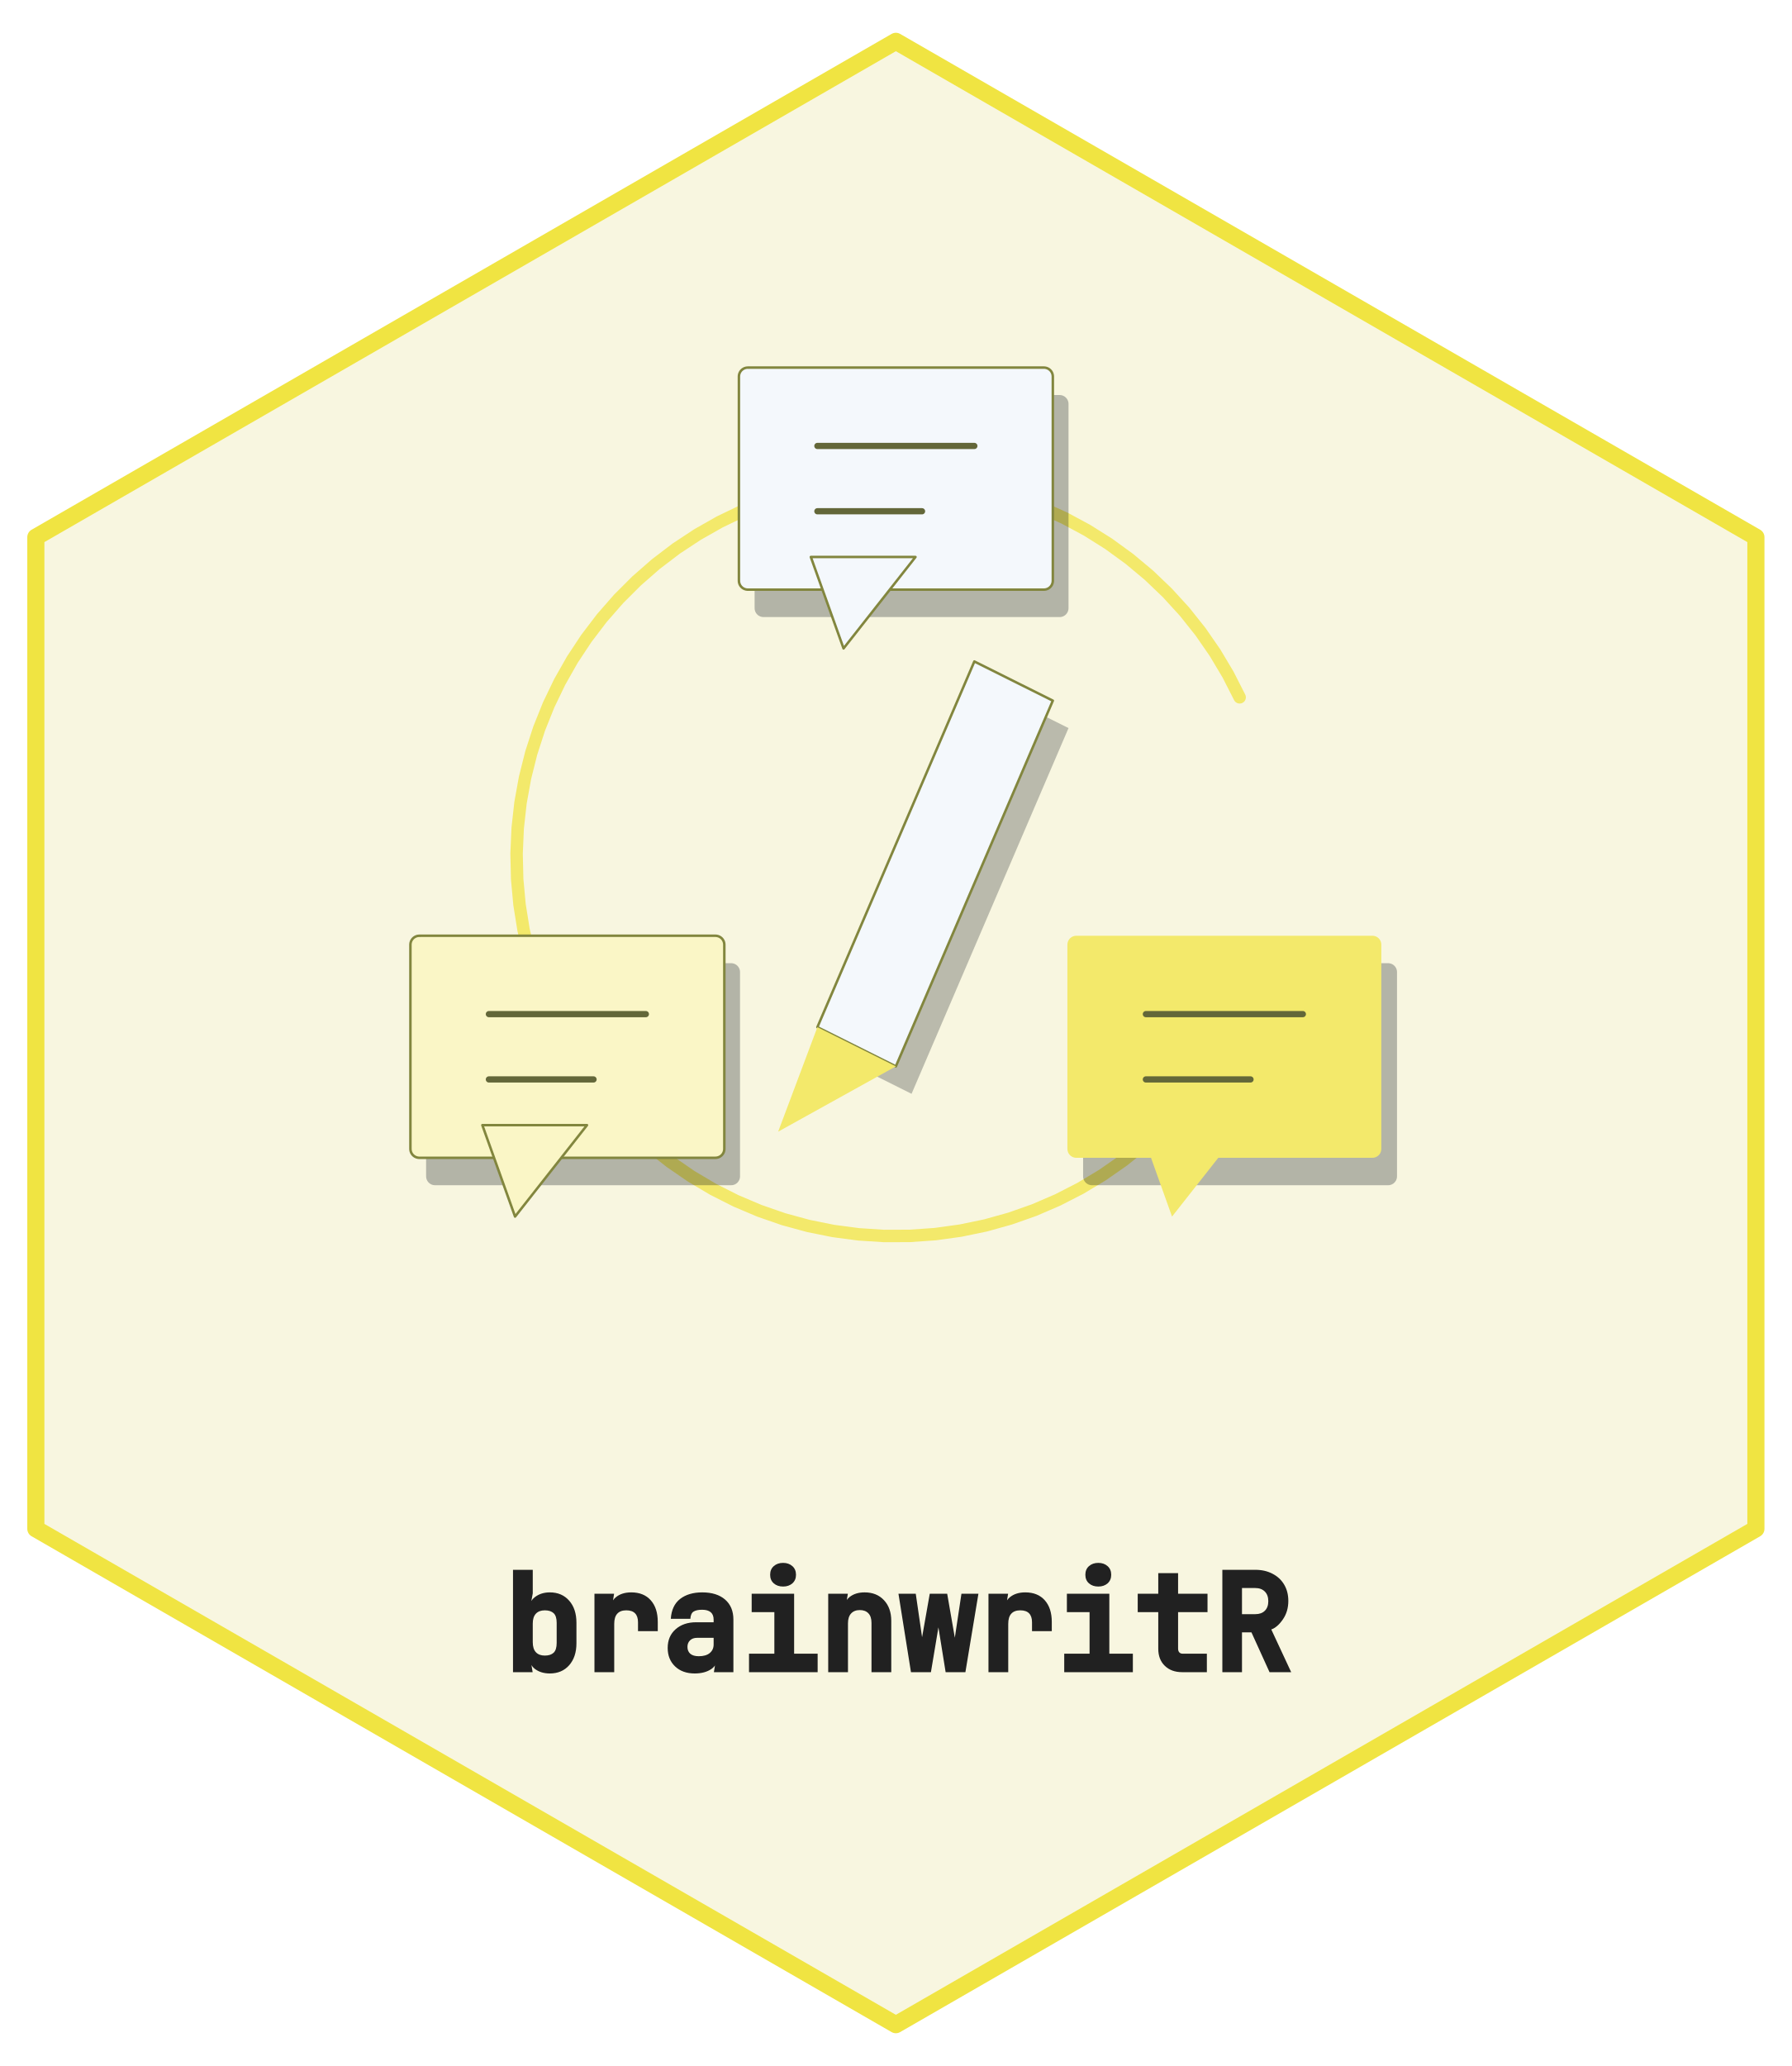
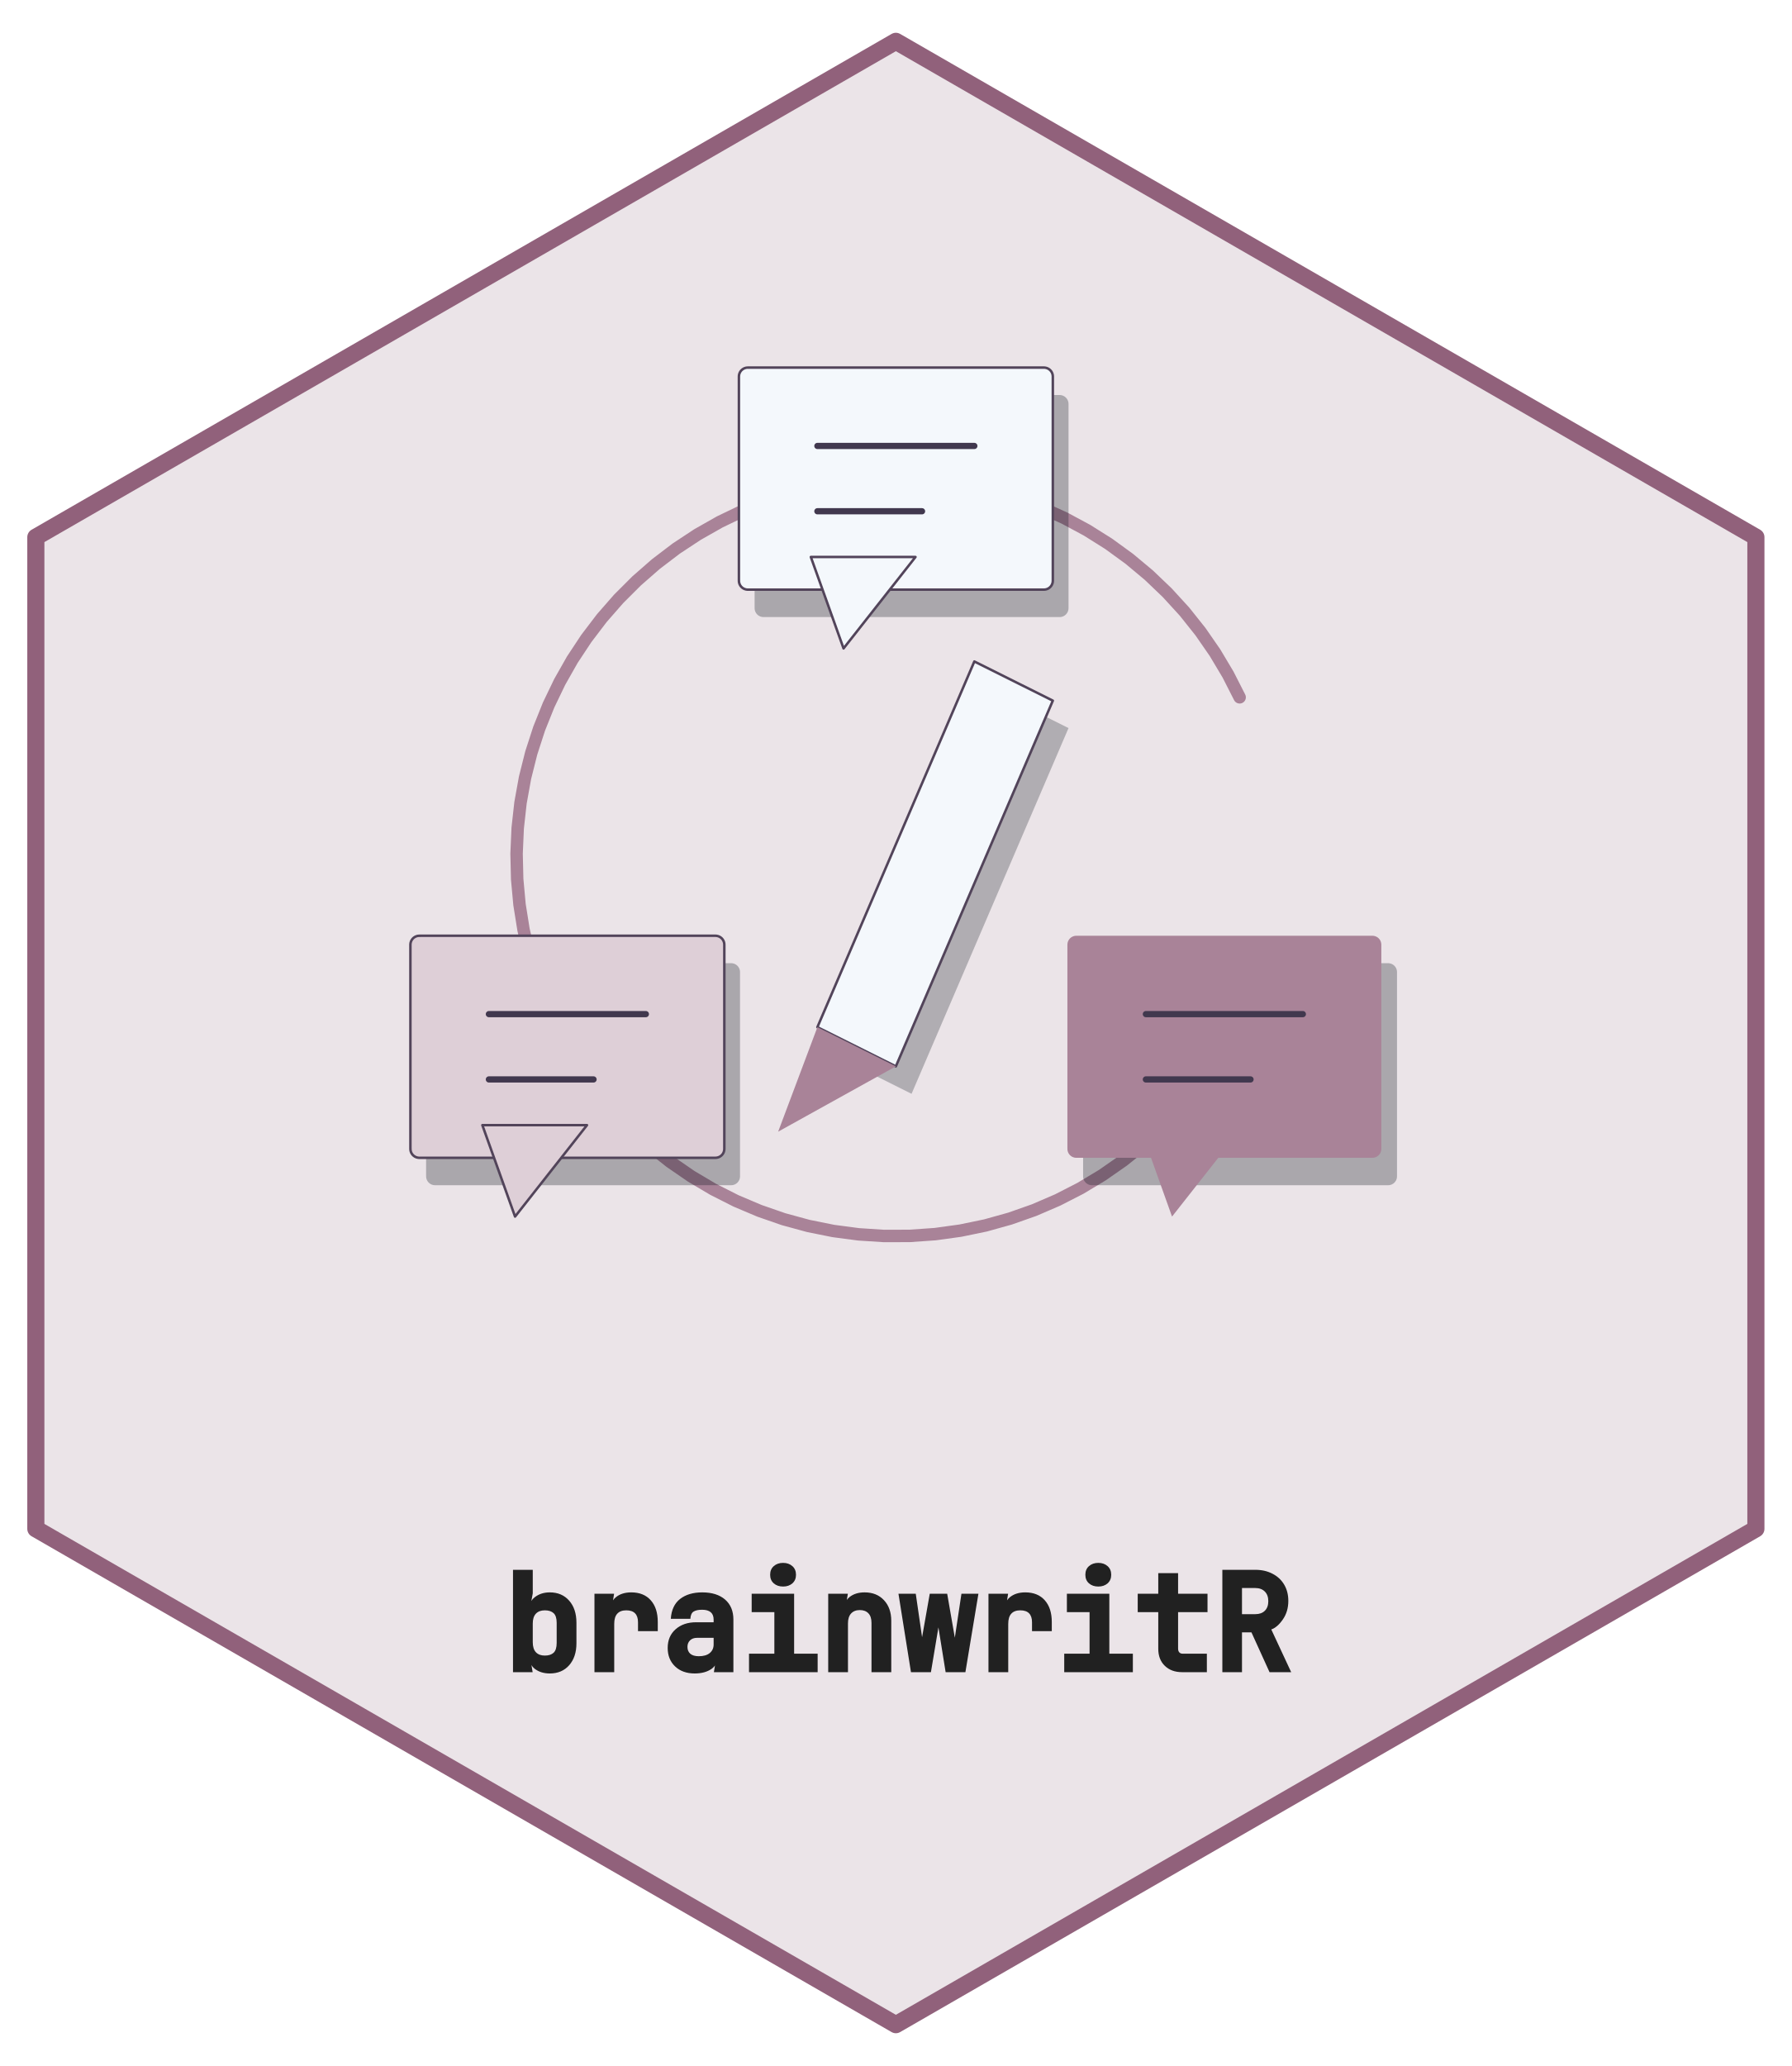
<svg xmlns="http://www.w3.org/2000/svg" xmlns:xlink="http://www.w3.org/1999/xlink" width="432" height="498" viewBox="0 0 432 498">
  <defs>
    <g>
      <g id="glyph-0-0">
        <path d="M 11.562 0.312 C 10.133 0.312 8.938 -0.051 7.969 -0.781 C 7.008 -1.508 6.609 -2.578 6.766 -3.984 L 7.422 0 L 2.688 0 L 2.688 -24.672 L 7.453 -24.672 L 7.453 -19 L 6.703 -14.922 C 6.566 -16.305 6.992 -17.367 7.984 -18.109 C 8.973 -18.859 10.164 -19.234 11.562 -19.234 C 13.508 -19.234 15.066 -18.566 16.234 -17.234 C 17.398 -15.91 17.984 -14.141 17.984 -11.922 L 17.984 -6.953 C 17.984 -4.766 17.398 -3.004 16.234 -1.672 C 15.066 -0.348 13.508 0.312 11.562 0.312 Z M 10.359 -4 C 11.285 -4 11.992 -4.227 12.484 -4.688 C 12.973 -5.156 13.219 -5.945 13.219 -7.062 L 13.219 -11.891 C 13.219 -12.984 12.973 -13.758 12.484 -14.219 C 11.992 -14.676 11.285 -14.906 10.359 -14.906 C 9.43 -14.906 8.711 -14.633 8.203 -14.094 C 7.703 -13.551 7.453 -12.766 7.453 -11.734 L 7.453 -7.219 C 7.453 -6.156 7.703 -5.352 8.203 -4.812 C 8.711 -4.27 9.43 -4 10.359 -4 Z M 10.359 -4 " />
      </g>
      <g id="glyph-0-1">
        <path d="M 3.328 0 L 3.328 -18.906 L 8.062 -18.906 L 7.406 -14.797 C 7.176 -16.203 7.535 -17.289 8.484 -18.062 C 9.441 -18.844 10.68 -19.234 12.203 -19.234 C 14.211 -19.234 15.781 -18.598 16.906 -17.328 C 18.031 -16.066 18.594 -14.328 18.594 -12.109 L 18.594 -9.891 L 13.828 -9.891 L 13.828 -12.016 C 13.828 -13.941 12.883 -14.906 11 -14.906 C 10.039 -14.906 9.316 -14.633 8.828 -14.094 C 8.336 -13.562 8.094 -12.738 8.094 -11.625 L 8.094 0 Z M 3.328 0 " />
      </g>
      <g id="glyph-0-2">
        <path d="M 8.5 0.312 C 6.531 0.312 4.953 -0.254 3.766 -1.391 C 2.578 -2.523 1.984 -4.008 1.984 -5.844 C 1.984 -7.707 2.613 -9.203 3.875 -10.328 C 5.145 -11.461 6.801 -12.031 8.844 -12.031 L 13.062 -12.031 L 13.062 -12.656 C 13.062 -14.25 12.133 -15.047 10.281 -15.047 C 9.383 -15.047 8.703 -14.898 8.234 -14.609 C 7.766 -14.316 7.504 -13.734 7.453 -12.859 L 2.734 -12.859 C 2.879 -15.004 3.629 -16.602 4.984 -17.656 C 6.348 -18.707 8.125 -19.234 10.312 -19.234 C 12.656 -19.234 14.492 -18.656 15.828 -17.5 C 17.16 -16.344 17.828 -14.738 17.828 -12.688 L 17.828 0 L 13.125 0 L 13.75 -3.922 L 13.781 -3.922 C 14.008 -2.555 13.598 -1.508 12.547 -0.781 C 11.492 -0.051 10.145 0.312 8.5 0.312 Z M 9.484 -3.844 C 10.629 -3.844 11.508 -4.098 12.125 -4.609 C 12.75 -5.129 13.062 -5.816 13.062 -6.672 L 13.062 -8.281 L 9.109 -8.281 C 8.367 -8.281 7.789 -8.078 7.375 -7.672 C 6.957 -7.266 6.75 -6.738 6.75 -6.094 C 6.75 -5.395 6.977 -4.844 7.438 -4.438 C 7.906 -4.039 8.586 -3.844 9.484 -3.844 Z M 9.484 -3.844 " />
      </g>
      <g id="glyph-0-3">
        <path d="M 2.594 0 L 2.594 -4.453 L 8.703 -4.453 L 8.703 -14.469 L 3.234 -14.469 L 3.234 -18.906 L 13.469 -18.906 L 13.469 -4.453 L 19.141 -4.453 L 19.141 0 Z M 10.812 -20.641 C 9.895 -20.641 9.145 -20.895 8.562 -21.406 C 7.977 -21.926 7.688 -22.613 7.688 -23.469 C 7.688 -24.352 7.977 -25.051 8.562 -25.562 C 9.145 -26.082 9.895 -26.344 10.812 -26.344 C 11.719 -26.344 12.461 -26.082 13.047 -25.562 C 13.629 -25.051 13.922 -24.352 13.922 -23.469 C 13.922 -22.613 13.629 -21.926 13.047 -21.406 C 12.461 -20.895 11.719 -20.641 10.812 -20.641 Z M 10.812 -20.641 " />
      </g>
      <g id="glyph-0-4">
        <path d="M 2.688 0 L 2.688 -18.906 L 7.422 -18.906 L 6.766 -14.891 C 6.535 -16.285 6.891 -17.359 7.828 -18.109 C 8.773 -18.859 9.988 -19.234 11.469 -19.234 C 13.406 -19.234 14.957 -18.609 16.125 -17.359 C 17.301 -16.109 17.891 -14.445 17.891 -12.375 L 17.891 0 L 13.125 0 L 13.125 -11.859 C 13.125 -12.898 12.875 -13.676 12.375 -14.188 C 11.883 -14.707 11.195 -14.969 10.312 -14.969 C 9.414 -14.969 8.711 -14.691 8.203 -14.141 C 7.703 -13.598 7.453 -12.805 7.453 -11.766 L 7.453 0 Z M 2.688 0 " />
      </g>
      <g id="glyph-0-5">
        <path d="M 3.641 0 L 0.625 -18.906 L 4.797 -18.906 L 6.562 -6.766 C 6.645 -6.18 6.719 -5.547 6.781 -4.859 C 6.844 -4.18 6.664 -3.613 6.25 -3.156 C 5.852 -3.625 5.688 -4.195 5.75 -4.875 C 5.82 -5.562 5.914 -6.195 6.031 -6.781 L 8.172 -18.906 L 12.375 -18.906 L 14.484 -6.781 C 14.598 -6.195 14.691 -5.562 14.766 -4.875 C 14.836 -4.195 14.676 -3.625 14.281 -3.156 C 13.895 -3.625 13.727 -4.195 13.781 -4.875 C 13.832 -5.551 13.898 -6.18 13.984 -6.766 L 15.812 -18.906 L 19.906 -18.906 L 16.766 0 L 12 0 L 10.062 -12.031 C 9.945 -12.645 9.848 -13.316 9.766 -14.047 C 9.691 -14.785 9.852 -15.391 10.25 -15.859 C 10.664 -15.391 10.828 -14.785 10.734 -14.047 C 10.641 -13.316 10.551 -12.648 10.469 -12.047 L 8.453 0 Z M 3.641 0 " />
      </g>
      <g id="glyph-0-6">
        <path d="M 12.016 0 C 10.285 0 8.895 -0.508 7.844 -1.531 C 6.789 -2.551 6.266 -3.922 6.266 -5.641 L 6.266 -14.469 L 1.312 -14.469 L 1.312 -18.906 L 6.266 -18.906 L 6.266 -23.875 L 11.047 -23.875 L 11.047 -18.906 L 18.141 -18.906 L 18.141 -14.469 L 11.047 -14.469 L 11.047 -5.688 C 11.047 -5.289 11.145 -4.984 11.344 -4.766 C 11.539 -4.555 11.816 -4.453 12.172 -4.453 L 17.984 -4.453 L 17.984 0 Z M 12.016 0 " />
      </g>
      <g id="glyph-0-7">
        <path d="M 2.719 0 L 2.719 -24.672 L 10.672 -24.672 C 12.223 -24.672 13.598 -24.359 14.797 -23.734 C 16.004 -23.117 16.941 -22.25 17.609 -21.125 C 18.285 -20 18.625 -18.68 18.625 -17.172 C 18.625 -15.473 18.188 -13.988 17.312 -12.719 C 16.445 -11.457 15.516 -10.648 14.516 -10.297 L 19.312 0 L 14.094 0 L 9.734 -9.594 L 7.453 -9.594 L 7.453 0 Z M 7.453 -13.984 L 10.672 -13.984 C 11.648 -13.984 12.414 -14.258 12.969 -14.812 C 13.52 -15.363 13.797 -16.129 13.797 -17.109 C 13.797 -18.098 13.516 -18.875 12.953 -19.438 C 12.391 -20 11.629 -20.281 10.672 -20.281 L 7.453 -20.281 Z M 7.453 -13.984 " />
      </g>
    </g>
  </defs>
-   <path fill-rule="nonzero" fill="rgb(97.255%, 96.471%, 87.843%)" fill-opacity="1" stroke-width="4.125" stroke-linecap="round" stroke-linejoin="round" stroke="rgb(94.118%, 89.412%, 25.882%)" stroke-opacity="1" stroke-miterlimit="10" d="M 216 9.961 L 423.359 129.48 L 423.359 368.52 L 216 488.039 L 8.641 368.52 L 8.641 129.48 Z M 216 9.961 " />
-   <path fill="none" stroke-width="3" stroke-linecap="round" stroke-linejoin="round" stroke="rgb(95.294%, 91.373%, 41.961%)" stroke-opacity="1" stroke-miterlimit="10" d="M 298.887 168.086 L 296.094 162.602 L 292.941 157.316 L 289.438 152.258 L 285.602 147.441 L 281.449 142.898 L 277 138.645 L 272.273 134.699 L 267.293 131.078 L 262.078 127.801 L 256.652 124.883 L 251.043 122.336 L 245.277 120.172 L 239.379 118.402 L 233.371 117.031 L 227.285 116.066 L 221.148 115.512 L 214.988 115.375 L 208.836 115.648 L 202.711 116.336 L 196.648 117.434 L 190.676 118.938 L 184.816 120.84 L 179.098 123.129 L 173.547 125.801 L 168.188 128.84 L 163.047 132.227 L 158.148 135.957 L 153.512 140.008 L 149.156 144.359 L 145.105 148.992 L 141.375 153.891 L 137.984 159.023 L 134.949 164.379 L 132.281 169.922 L 129.992 175.633 L 128.094 181.484 L 126.594 187.449 L 125.5 193.504 L 124.82 199.617 L 124.551 205.762 L 124.695 211.91 L 125.258 218.039 L 126.23 224.109 L 127.609 230.105 L 129.391 235.996 L 131.566 241.75 L 134.121 247.344 L 137.051 252.758 L 140.34 257.961 L 143.969 262.93 L 147.93 267.645 L 152.195 272.082 L 156.75 276.223 L 161.578 280.047 L 166.648 283.539 L 171.945 286.68 L 177.441 289.461 L 183.113 291.863 L 188.934 293.883 L 194.875 295.504 L 200.914 296.723 L 207.023 297.531 L 213.172 297.93 L 219.332 297.91 L 225.48 297.48 L 231.582 296.637 L 237.613 295.387 L 243.551 293.73 L 249.359 291.684 L 255.016 289.246 L 260.496 286.438 L 265.777 283.266 L 270.828 279.746 L 275.633 275.895 L 280.168 271.727 L 284.406 267.266 L 288.34 262.531 L 291.941 257.543 L 295.203 252.32 " />
+   <path fill-rule="nonzero" fill="rgb(92.157%, 89.412%, 90.98%)" fill-opacity="1" stroke-width="4.125" stroke-linecap="round" stroke-linejoin="round" stroke="rgb(56.863%, 38.039%, 48.235%)" stroke-opacity="1" stroke-miterlimit="10" d="M 216 9.961 L 423.359 129.48 L 423.359 368.52 L 216 488.039 L 8.641 368.52 L 8.641 129.48 Z M 216 9.961 " />
+   <path fill="none" stroke-width="3" stroke-linecap="round" stroke-linejoin="round" stroke="rgb(66.275%, 51.373%, 59.608%)" stroke-opacity="1" stroke-miterlimit="10" d="M 298.887 168.086 L 296.094 162.602 L 292.941 157.316 L 289.438 152.258 L 285.602 147.441 L 281.449 142.898 L 277 138.645 L 272.273 134.699 L 267.293 131.078 L 262.078 127.801 L 256.652 124.883 L 251.043 122.336 L 245.277 120.172 L 239.379 118.402 L 233.371 117.031 L 227.285 116.066 L 221.148 115.512 L 214.988 115.375 L 208.836 115.648 L 202.711 116.336 L 196.648 117.434 L 190.676 118.938 L 184.816 120.84 L 179.098 123.129 L 173.547 125.801 L 168.188 128.84 L 163.047 132.227 L 158.148 135.957 L 153.512 140.008 L 149.156 144.359 L 145.105 148.992 L 141.375 153.891 L 137.984 159.023 L 134.949 164.379 L 132.281 169.922 L 129.992 175.633 L 128.094 181.484 L 126.594 187.449 L 125.5 193.504 L 124.82 199.617 L 124.551 205.762 L 124.695 211.91 L 125.258 218.039 L 126.23 224.109 L 127.609 230.105 L 129.391 235.996 L 131.566 241.75 L 134.121 247.344 L 137.051 252.758 L 140.34 257.961 L 143.969 262.93 L 147.93 267.645 L 152.195 272.082 L 156.75 276.223 L 161.578 280.047 L 166.648 283.539 L 171.945 286.68 L 177.441 289.461 L 183.113 291.863 L 188.934 293.883 L 194.875 295.504 L 200.914 296.723 L 207.023 297.531 L 213.172 297.93 L 219.332 297.91 L 225.48 297.48 L 231.582 296.637 L 237.613 295.387 L 243.551 293.73 L 249.359 291.684 L 255.016 289.246 L 260.496 286.438 L 265.777 283.266 L 270.828 279.746 L 275.633 275.895 L 280.168 271.727 L 284.406 267.266 L 288.34 262.531 L 291.941 257.543 L 295.203 252.32 " />
  <path fill-rule="nonzero" fill="rgb(1.176%, 3.922%, 7.059%)" fill-opacity="0.278" d="M 184.082 148.742 L 255.488 148.742 L 255.402 148.738 L 255.746 148.727 L 256.082 148.656 L 256.406 148.535 L 256.703 148.363 L 256.969 148.145 L 257.199 147.887 L 257.383 147.594 L 257.516 147.277 L 257.602 146.941 L 257.629 146.598 L 257.629 97.359 L 257.602 97.016 L 257.516 96.68 L 257.383 96.363 L 257.199 96.074 L 256.969 95.816 L 256.703 95.598 L 256.406 95.426 L 256.082 95.305 L 255.746 95.234 L 255.488 95.219 L 184.082 95.219 L 184.34 95.234 L 183.996 95.219 L 183.652 95.262 L 183.324 95.359 L 183.012 95.504 L 182.727 95.699 L 182.48 95.941 L 182.273 96.215 L 182.113 96.52 L 182.004 96.848 L 181.949 97.188 L 181.941 97.359 L 181.941 146.598 L 181.949 146.426 L 181.949 146.773 L 182.004 147.113 L 182.113 147.438 L 182.273 147.742 L 182.48 148.02 L 182.727 148.258 L 183.012 148.453 L 183.324 148.602 L 183.652 148.695 L 183.996 148.738 Z M 184.082 148.742 " />
-   <path fill-rule="nonzero" fill="rgb(95.686%, 97.255%, 98.824%)" fill-opacity="1" stroke-width="0.6" stroke-linecap="round" stroke-linejoin="round" stroke="rgb(50.98%, 52.549%, 24.314%)" stroke-opacity="1" stroke-miterlimit="10" d="M 180.297 142.129 L 251.703 142.129 L 251.617 142.129 L 251.961 142.113 L 252.297 142.043 L 252.621 141.922 L 252.918 141.75 L 253.184 141.531 L 253.414 141.273 L 253.598 140.984 L 253.734 140.664 L 253.816 140.332 L 253.844 139.988 L 253.844 90.746 L 253.816 90.406 L 253.734 90.07 L 253.598 89.754 L 253.414 89.461 L 253.184 89.203 L 252.918 88.984 L 252.621 88.812 L 252.297 88.691 L 251.961 88.621 L 251.703 88.605 L 180.297 88.605 L 180.555 88.621 L 180.211 88.609 L 179.871 88.648 L 179.539 88.746 L 179.227 88.895 L 178.945 89.09 L 178.695 89.328 L 178.488 89.605 L 178.328 89.91 L 178.219 90.234 L 178.164 90.574 L 178.156 90.746 L 178.156 139.988 L 178.164 139.816 L 178.164 140.16 L 178.219 140.5 L 178.328 140.828 L 178.488 141.133 L 178.695 141.406 L 178.945 141.645 L 179.227 141.844 L 179.539 141.988 L 179.871 142.086 L 180.211 142.129 Z M 180.297 142.129 " />
-   <path fill-rule="nonzero" fill="rgb(95.686%, 97.255%, 98.824%)" fill-opacity="1" stroke-width="0.6" stroke-linecap="round" stroke-linejoin="round" stroke="rgb(50.98%, 52.549%, 24.314%)" stroke-opacity="1" stroke-miterlimit="10" d="M 195.5 134.258 L 203.387 156.297 L 220.73 134.258 Z M 195.5 134.258 " />
-   <path fill="none" stroke-width="1.5" stroke-linecap="round" stroke-linejoin="round" stroke="rgb(38.824%, 40.392%, 22.353%)" stroke-opacity="1" stroke-miterlimit="10" d="M 197.078 107.496 L 234.922 107.496 " />
-   <path fill="none" stroke-width="1.5" stroke-linecap="round" stroke-linejoin="round" stroke="rgb(38.824%, 40.392%, 22.353%)" stroke-opacity="1" stroke-miterlimit="10" d="M 197.078 123.238 L 222.309 123.238 " />
+   <path fill-rule="nonzero" fill="rgb(95.686%, 97.255%, 98.824%)" fill-opacity="1" stroke-width="0.6" stroke-linecap="round" stroke-linejoin="round" stroke="rgb(32.157%, 26.667%, 35.294%)" stroke-opacity="1" stroke-miterlimit="10" d="M 180.297 142.129 L 251.703 142.129 L 251.617 142.129 L 251.961 142.113 L 252.297 142.043 L 252.621 141.922 L 252.918 141.75 L 253.184 141.531 L 253.414 141.273 L 253.598 140.984 L 253.734 140.664 L 253.816 140.332 L 253.844 139.988 L 253.844 90.746 L 253.816 90.406 L 253.734 90.07 L 253.598 89.754 L 253.414 89.461 L 253.184 89.203 L 252.918 88.984 L 252.621 88.812 L 252.297 88.691 L 251.961 88.621 L 251.703 88.605 L 180.297 88.605 L 180.555 88.621 L 180.211 88.609 L 179.871 88.648 L 179.539 88.746 L 179.227 88.895 L 178.945 89.09 L 178.695 89.328 L 178.488 89.605 L 178.328 89.91 L 178.219 90.234 L 178.164 90.574 L 178.156 90.746 L 178.156 139.988 L 178.164 139.816 L 178.164 140.16 L 178.219 140.5 L 178.328 140.828 L 178.488 141.133 L 178.695 141.406 L 178.945 141.645 L 179.227 141.844 L 179.539 141.988 L 179.871 142.086 L 180.211 142.129 Z M 180.297 142.129 " />
+   <path fill-rule="nonzero" fill="rgb(95.686%, 97.255%, 98.824%)" fill-opacity="1" stroke-width="0.6" stroke-linecap="round" stroke-linejoin="round" stroke="rgb(32.157%, 26.667%, 35.294%)" stroke-opacity="1" stroke-miterlimit="10" d="M 195.5 134.258 L 203.387 156.297 L 220.73 134.258 Z M 195.5 134.258 " />
+   <path fill="none" stroke-width="1.5" stroke-linecap="round" stroke-linejoin="round" stroke="rgb(25.49%, 21.961%, 30.588%)" stroke-opacity="1" stroke-miterlimit="10" d="M 197.078 107.496 L 234.922 107.496 " />
+   <path fill="none" stroke-width="1.5" stroke-linecap="round" stroke-linejoin="round" stroke="rgb(25.49%, 21.961%, 30.588%)" stroke-opacity="1" stroke-miterlimit="10" d="M 197.078 123.238 L 222.309 123.238 " />
  <path fill-rule="nonzero" fill="rgb(1.176%, 3.922%, 7.059%)" fill-opacity="0.278" d="M 104.879 285.695 L 176.285 285.695 L 176.199 285.691 L 176.543 285.68 L 176.879 285.609 L 177.203 285.488 L 177.5 285.316 L 177.77 285.098 L 177.996 284.84 L 178.18 284.547 L 178.316 284.23 L 178.398 283.895 L 178.426 283.551 L 178.426 234.312 L 178.398 233.969 L 178.316 233.633 L 178.18 233.316 L 177.996 233.027 L 177.77 232.77 L 177.5 232.551 L 177.203 232.379 L 176.879 232.258 L 176.543 232.188 L 176.285 232.172 L 104.879 232.172 L 105.137 232.188 L 104.793 232.172 L 104.453 232.215 L 104.121 232.312 L 103.809 232.457 L 103.527 232.652 L 103.277 232.895 L 103.07 233.168 L 102.91 233.473 L 102.801 233.801 L 102.746 234.141 L 102.738 234.312 L 102.738 283.551 L 102.746 283.379 L 102.746 283.727 L 102.801 284.066 L 102.91 284.391 L 103.07 284.695 L 103.277 284.973 L 103.527 285.211 L 103.809 285.406 L 104.121 285.555 L 104.453 285.648 L 104.793 285.691 Z M 104.879 285.695 " />
-   <path fill-rule="nonzero" fill="rgb(98.039%, 96.471%, 77.647%)" fill-opacity="1" stroke-width="0.6" stroke-linecap="round" stroke-linejoin="round" stroke="rgb(50.98%, 52.549%, 24.314%)" stroke-opacity="1" stroke-miterlimit="10" d="M 101.098 279.082 L 172.5 279.082 L 172.414 279.082 L 172.758 279.066 L 173.098 278.996 L 173.418 278.875 L 173.715 278.703 L 173.984 278.484 L 174.211 278.227 L 174.395 277.938 L 174.531 277.617 L 174.613 277.285 L 174.641 276.941 L 174.641 227.699 L 174.613 227.359 L 174.531 227.023 L 174.395 226.707 L 174.211 226.414 L 173.984 226.156 L 173.715 225.938 L 173.418 225.766 L 173.098 225.645 L 172.758 225.574 L 172.5 225.559 L 101.098 225.559 L 101.355 225.574 L 101.008 225.562 L 100.668 225.602 L 100.336 225.699 L 100.027 225.848 L 99.742 226.043 L 99.492 226.281 L 99.285 226.559 L 99.125 226.863 L 99.016 227.188 L 98.961 227.527 L 98.953 227.699 L 98.953 276.941 L 98.961 276.77 L 98.961 277.113 L 99.016 277.453 L 99.125 277.781 L 99.285 278.086 L 99.492 278.359 L 99.742 278.598 L 100.027 278.797 L 100.336 278.941 L 100.668 279.039 L 101.008 279.082 Z M 101.098 279.082 " />
-   <path fill-rule="nonzero" fill="rgb(98.039%, 96.471%, 77.647%)" fill-opacity="1" stroke-width="0.6" stroke-linecap="round" stroke-linejoin="round" stroke="rgb(50.98%, 52.549%, 24.314%)" stroke-opacity="1" stroke-miterlimit="10" d="M 116.301 271.211 L 124.184 293.25 L 141.527 271.211 Z M 116.301 271.211 " />
-   <path fill="none" stroke-width="1.5" stroke-linecap="round" stroke-linejoin="round" stroke="rgb(38.824%, 40.392%, 22.353%)" stroke-opacity="1" stroke-miterlimit="10" d="M 117.875 244.449 L 155.719 244.449 " />
-   <path fill="none" stroke-width="1.5" stroke-linecap="round" stroke-linejoin="round" stroke="rgb(38.824%, 40.392%, 22.353%)" stroke-opacity="1" stroke-miterlimit="10" d="M 117.875 260.191 L 143.105 260.191 " />
+   <path fill-rule="nonzero" fill="rgb(87.059%, 81.176%, 84.314%)" fill-opacity="1" stroke-width="0.6" stroke-linecap="round" stroke-linejoin="round" stroke="rgb(32.157%, 26.667%, 35.294%)" stroke-opacity="1" stroke-miterlimit="10" d="M 101.098 279.082 L 172.5 279.082 L 172.414 279.082 L 172.758 279.066 L 173.098 278.996 L 173.418 278.875 L 173.715 278.703 L 173.984 278.484 L 174.211 278.227 L 174.395 277.938 L 174.531 277.617 L 174.613 277.285 L 174.641 276.941 L 174.641 227.699 L 174.613 227.359 L 174.531 227.023 L 174.395 226.707 L 174.211 226.414 L 173.984 226.156 L 173.715 225.938 L 173.418 225.766 L 173.098 225.645 L 172.758 225.574 L 172.5 225.559 L 101.098 225.559 L 101.355 225.574 L 101.008 225.562 L 100.668 225.602 L 100.336 225.699 L 100.027 225.848 L 99.742 226.043 L 99.492 226.281 L 99.285 226.559 L 99.125 226.863 L 99.016 227.188 L 98.961 227.527 L 98.953 227.699 L 98.953 276.941 L 98.961 276.77 L 98.961 277.113 L 99.016 277.453 L 99.125 277.781 L 99.285 278.086 L 99.492 278.359 L 99.742 278.598 L 100.027 278.797 L 100.336 278.941 L 100.668 279.039 L 101.008 279.082 Z M 101.098 279.082 " />
+   <path fill-rule="nonzero" fill="rgb(87.059%, 81.176%, 84.314%)" fill-opacity="1" stroke-width="0.6" stroke-linecap="round" stroke-linejoin="round" stroke="rgb(32.157%, 26.667%, 35.294%)" stroke-opacity="1" stroke-miterlimit="10" d="M 116.301 271.211 L 124.184 293.25 L 141.527 271.211 Z M 116.301 271.211 " />
+   <path fill="none" stroke-width="1.5" stroke-linecap="round" stroke-linejoin="round" stroke="rgb(25.49%, 21.961%, 30.588%)" stroke-opacity="1" stroke-miterlimit="10" d="M 117.875 244.449 L 155.719 244.449 " />
+   <path fill="none" stroke-width="1.5" stroke-linecap="round" stroke-linejoin="round" stroke="rgb(25.49%, 21.961%, 30.588%)" stroke-opacity="1" stroke-miterlimit="10" d="M 117.875 260.191 L 143.105 260.191 " />
  <path fill-rule="nonzero" fill="rgb(1.176%, 3.922%, 7.059%)" fill-opacity="0.278" d="M 263.285 285.695 L 334.688 285.695 L 334.602 285.691 L 334.945 285.68 L 335.285 285.609 L 335.605 285.488 L 335.906 285.316 L 336.172 285.098 L 336.398 284.84 L 336.586 284.547 L 336.719 284.23 L 336.801 283.895 L 336.828 283.551 L 336.828 234.312 L 336.801 233.969 L 336.719 233.633 L 336.586 233.316 L 336.398 233.027 L 336.172 232.77 L 335.906 232.551 L 335.605 232.379 L 335.285 232.258 L 334.945 232.188 L 334.688 232.172 L 263.285 232.172 L 263.543 232.188 L 263.199 232.172 L 262.855 232.215 L 262.523 232.312 L 262.215 232.457 L 261.93 232.652 L 261.68 232.895 L 261.473 233.168 L 261.312 233.473 L 261.207 233.801 L 261.148 234.141 L 261.145 234.312 L 261.145 283.551 L 261.148 283.379 L 261.148 283.727 L 261.207 284.066 L 261.312 284.391 L 261.473 284.695 L 261.68 284.973 L 261.93 285.211 L 262.215 285.406 L 262.523 285.555 L 262.855 285.648 L 263.199 285.691 Z M 263.285 285.695 " />
-   <path fill-rule="nonzero" fill="rgb(95.294%, 91.373%, 41.961%)" fill-opacity="1" d="M 259.5 279.082 L 330.902 279.082 L 330.816 279.082 L 331.164 279.066 L 331.5 278.996 L 331.82 278.875 L 332.121 278.703 L 332.387 278.484 L 332.617 278.227 L 332.801 277.938 L 332.934 277.617 L 333.016 277.285 L 333.047 276.941 L 333.047 227.699 L 333.016 227.359 L 332.934 227.023 L 332.801 226.707 L 332.617 226.414 L 332.387 226.156 L 332.121 225.938 L 331.82 225.766 L 331.5 225.645 L 331.164 225.574 L 330.902 225.559 L 259.5 225.559 L 259.758 225.574 L 259.414 225.562 L 259.07 225.602 L 258.742 225.699 L 258.43 225.848 L 258.145 226.043 L 257.898 226.281 L 257.691 226.559 L 257.531 226.863 L 257.422 227.188 L 257.367 227.527 L 257.359 227.699 L 257.359 276.941 L 257.367 276.77 L 257.367 277.113 L 257.422 277.453 L 257.531 277.781 L 257.691 278.086 L 257.898 278.359 L 258.145 278.598 L 258.43 278.797 L 258.742 278.941 L 259.07 279.039 L 259.414 279.082 Z M 259.5 279.082 " />
-   <path fill-rule="nonzero" fill="rgb(95.294%, 91.373%, 41.961%)" fill-opacity="1" d="M 274.703 271.211 L 282.586 293.25 L 299.934 271.211 Z M 274.703 271.211 " />
-   <path fill="none" stroke-width="1.5" stroke-linecap="round" stroke-linejoin="round" stroke="rgb(38.824%, 40.392%, 22.353%)" stroke-opacity="1" stroke-miterlimit="10" d="M 276.281 244.449 L 314.125 244.449 " />
-   <path fill="none" stroke-width="1.5" stroke-linecap="round" stroke-linejoin="round" stroke="rgb(38.824%, 40.392%, 22.353%)" stroke-opacity="1" stroke-miterlimit="10" d="M 276.281 260.191 L 301.508 260.191 " />
+   <path fill-rule="nonzero" fill="rgb(66.275%, 51.373%, 59.608%)" fill-opacity="1" d="M 259.5 279.082 L 330.902 279.082 L 330.816 279.082 L 331.164 279.066 L 331.5 278.996 L 331.82 278.875 L 332.121 278.703 L 332.387 278.484 L 332.617 278.227 L 332.801 277.938 L 332.934 277.617 L 333.016 277.285 L 333.047 276.941 L 333.047 227.699 L 333.016 227.359 L 332.934 227.023 L 332.801 226.707 L 332.617 226.414 L 332.387 226.156 L 332.121 225.938 L 331.82 225.766 L 331.5 225.645 L 331.164 225.574 L 330.902 225.559 L 259.5 225.559 L 259.758 225.574 L 259.414 225.562 L 259.07 225.602 L 258.742 225.699 L 258.43 225.848 L 258.145 226.043 L 257.898 226.281 L 257.691 226.559 L 257.531 226.863 L 257.422 227.188 L 257.367 227.527 L 257.359 227.699 L 257.359 276.941 L 257.367 276.77 L 257.367 277.113 L 257.422 277.453 L 257.531 277.781 L 257.691 278.086 L 257.898 278.359 L 258.145 278.598 L 258.43 278.797 L 258.742 278.941 L 259.07 279.039 L 259.414 279.082 Z M 259.5 279.082 " />
+   <path fill-rule="nonzero" fill="rgb(66.275%, 51.373%, 59.608%)" fill-opacity="1" d="M 274.703 271.211 L 282.586 293.25 L 299.934 271.211 Z M 274.703 271.211 " />
+   <path fill="none" stroke-width="1.5" stroke-linecap="round" stroke-linejoin="round" stroke="rgb(25.49%, 21.961%, 30.588%)" stroke-opacity="1" stroke-miterlimit="10" d="M 276.281 244.449 L 314.125 244.449 " />
+   <path fill="none" stroke-width="1.5" stroke-linecap="round" stroke-linejoin="round" stroke="rgb(25.49%, 21.961%, 30.588%)" stroke-opacity="1" stroke-miterlimit="10" d="M 276.281 260.191 L 301.508 260.191 " />
  <path fill-rule="nonzero" fill="rgb(1.176%, 3.922%, 7.059%)" fill-opacity="0.251" d="M 200.863 254.211 L 219.785 263.656 L 257.629 175.5 L 238.707 166.055 Z M 200.863 254.211 " />
-   <path fill-rule="nonzero" fill="rgb(95.686%, 97.255%, 98.824%)" fill-opacity="1" stroke-width="0.6" stroke-linecap="round" stroke-linejoin="round" stroke="rgb(50.98%, 52.549%, 24.314%)" stroke-opacity="1" stroke-miterlimit="10" d="M 197.078 247.598 L 216 257.043 L 253.844 168.891 L 234.922 159.445 Z M 197.078 247.598 " />
-   <path fill-rule="nonzero" fill="rgb(95.294%, 91.373%, 41.961%)" fill-opacity="1" d="M 197.078 247.598 L 216 257.043 L 187.617 272.785 Z M 197.078 247.598 " />
+   <path fill-rule="nonzero" fill="rgb(95.686%, 97.255%, 98.824%)" fill-opacity="1" stroke-width="0.6" stroke-linecap="round" stroke-linejoin="round" stroke="rgb(32.157%, 26.667%, 35.294%)" stroke-opacity="1" stroke-miterlimit="10" d="M 197.078 247.598 L 216 257.043 L 253.844 168.891 L 234.922 159.445 Z M 197.078 247.598 " />
+   <path fill-rule="nonzero" fill="rgb(66.275%, 51.373%, 59.608%)" fill-opacity="1" d="M 197.078 247.598 L 216 257.043 L 187.617 272.785 Z M 197.078 247.598 " />
  <g fill="rgb(12.941%, 12.941%, 12.941%)" fill-opacity="1">
    <use xlink:href="#glyph-0-0" x="121" y="403.069" />
    <use xlink:href="#glyph-0-1" x="140" y="403.069" />
    <use xlink:href="#glyph-0-2" x="159" y="403.069" />
    <use xlink:href="#glyph-0-3" x="178" y="403.069" />
    <use xlink:href="#glyph-0-4" x="197" y="403.069" />
    <use xlink:href="#glyph-0-5" x="216" y="403.069" />
    <use xlink:href="#glyph-0-1" x="235" y="403.069" />
    <use xlink:href="#glyph-0-3" x="254" y="403.069" />
    <use xlink:href="#glyph-0-6" x="273" y="403.069" />
    <use xlink:href="#glyph-0-7" x="292" y="403.069" />
  </g>
</svg>
